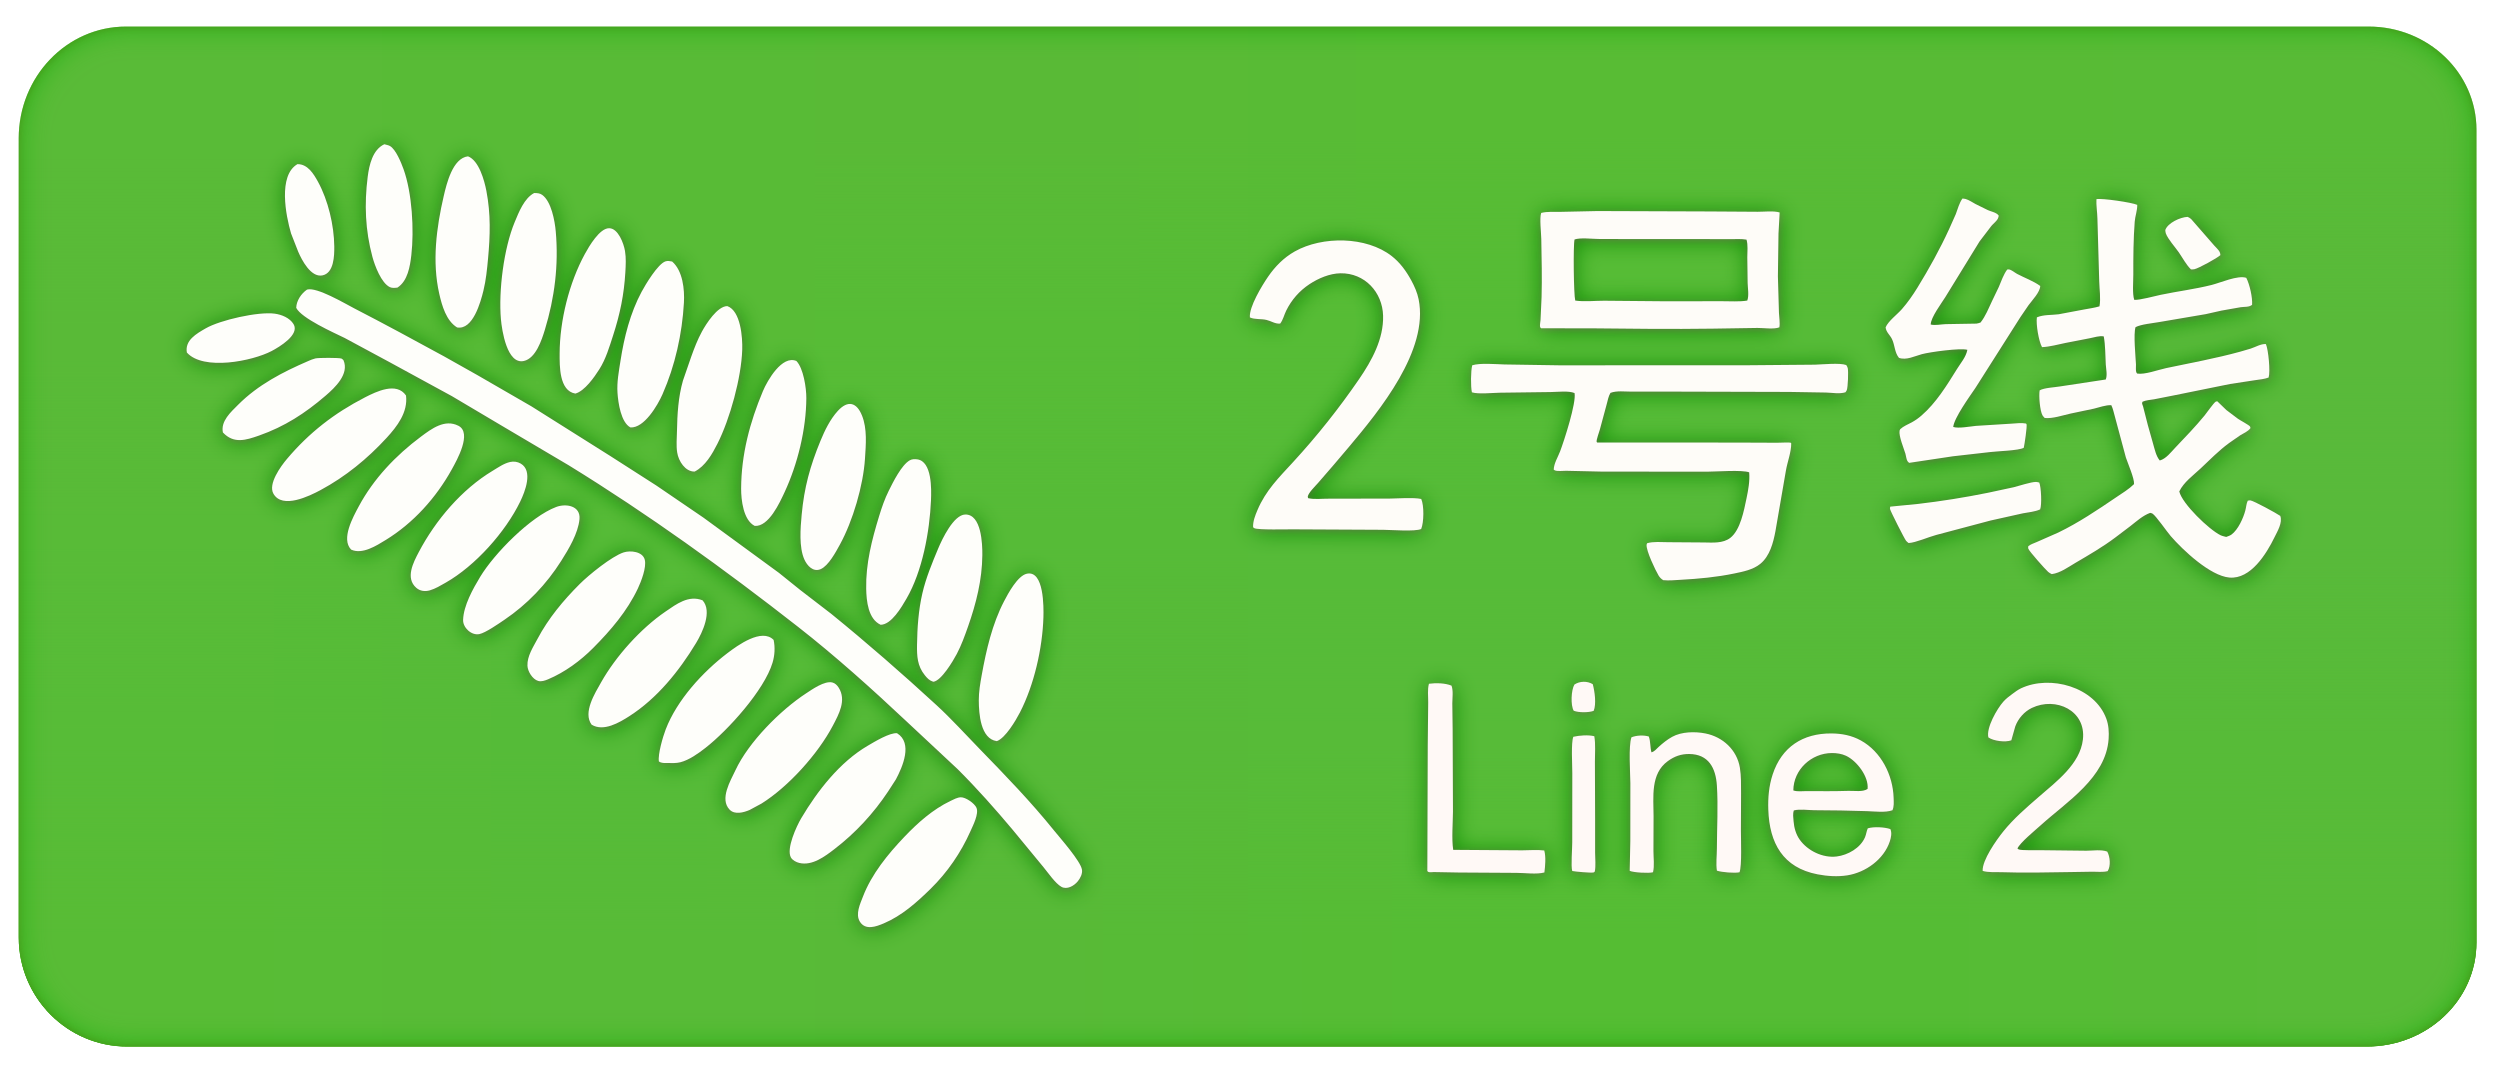
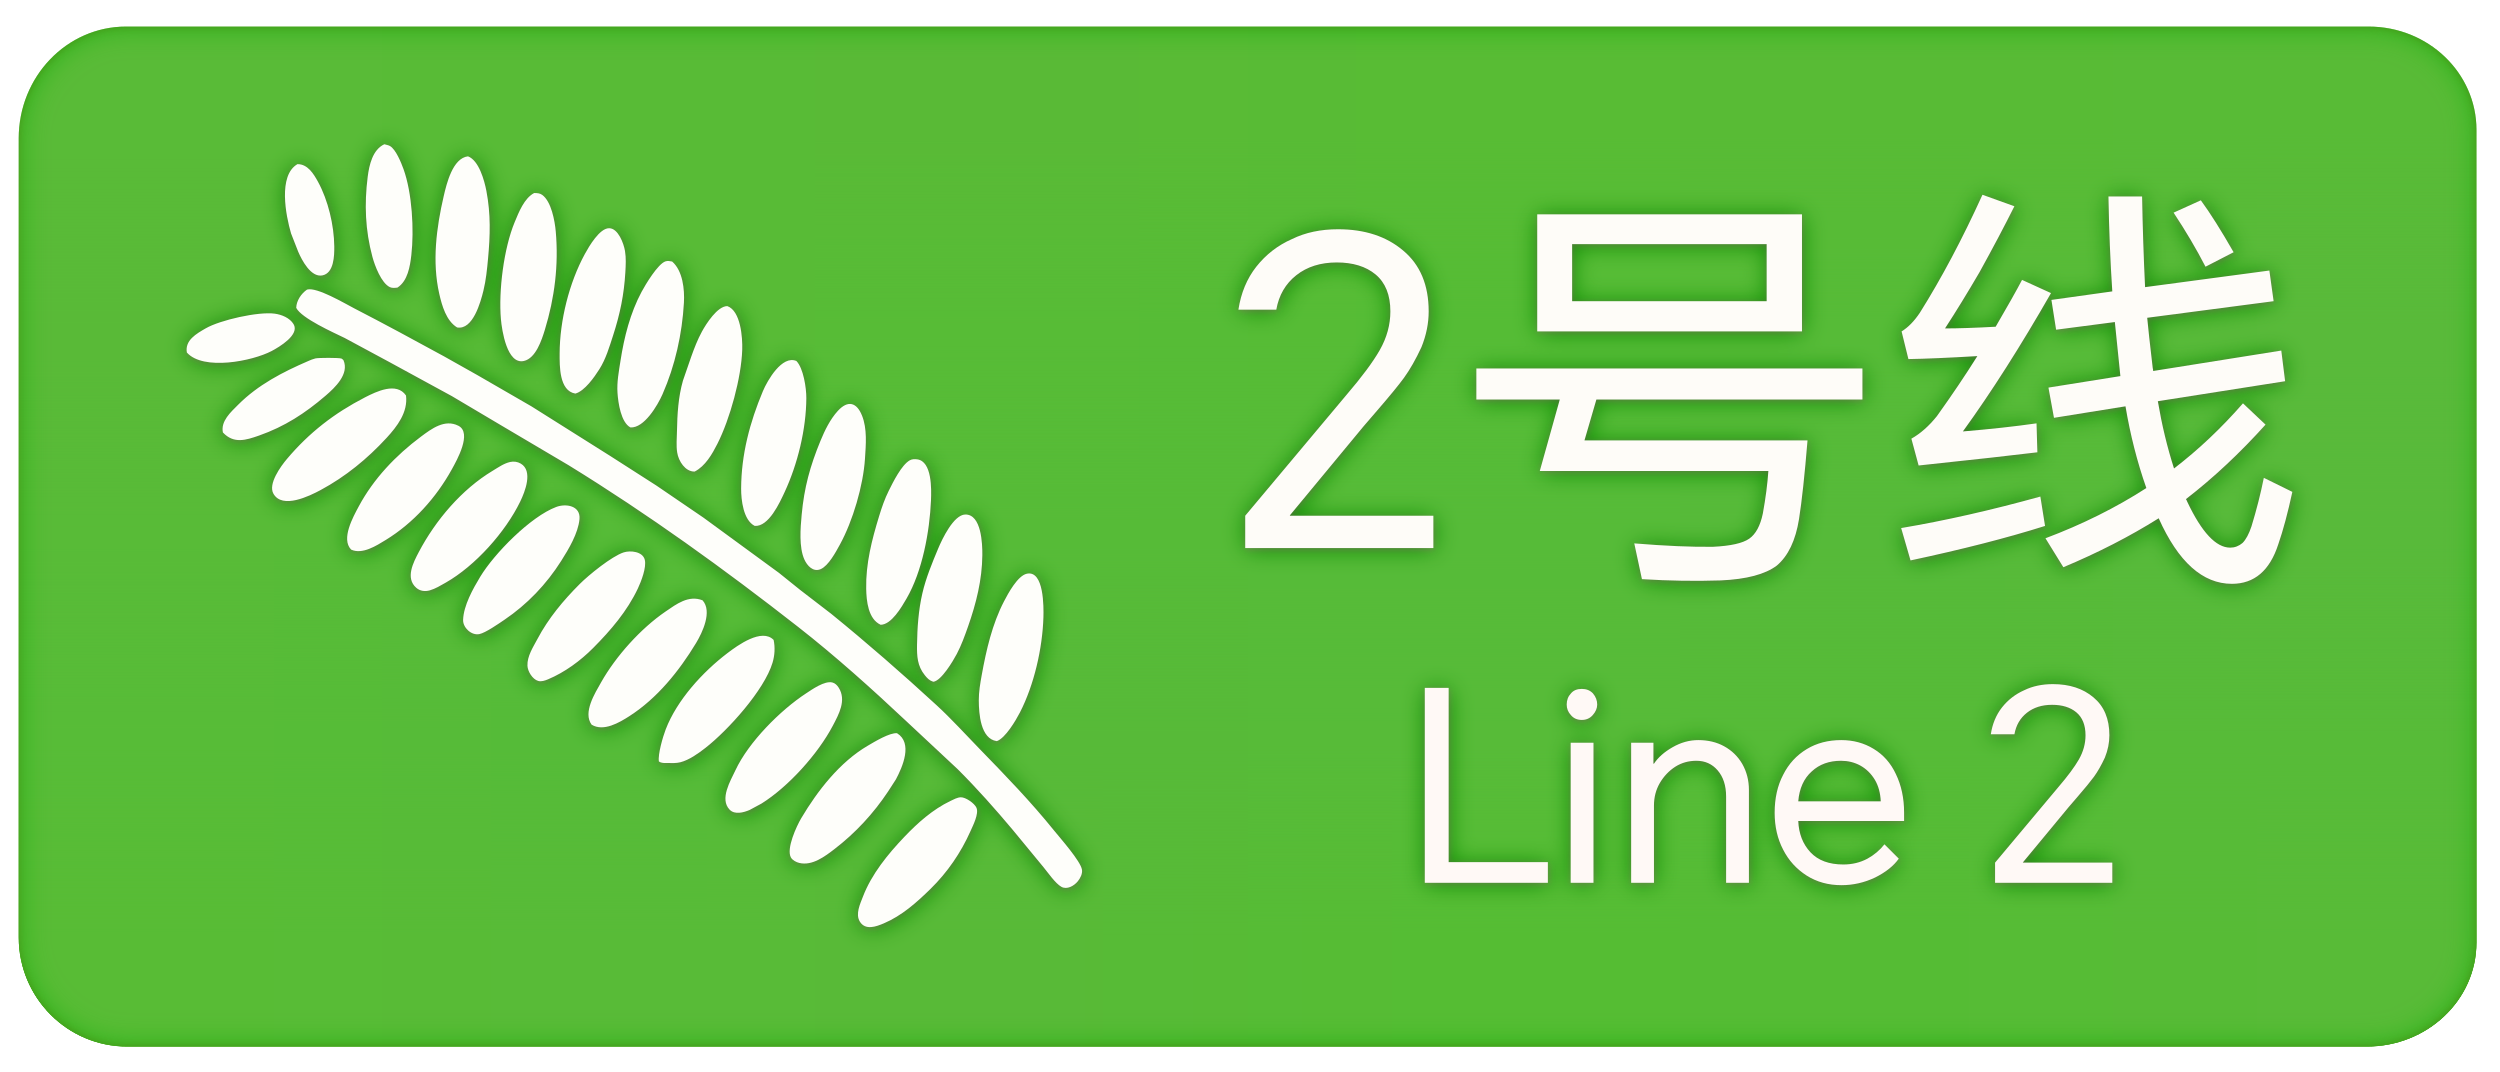
<svg xmlns="http://www.w3.org/2000/svg" xmlns:xlink="http://www.w3.org/1999/xlink" width="1876" height="804" viewBox="0 0 1876 804" role="img" aria-labelledby="line-title">
  <defs>
-     <path id="panel-shape" d="M94.565 19.943 H1777.413 A80.924 77.51 0 0 1 1858.337 97.453 V707.374 A82.217 77.967 0 0 1 1776.12 785.34 H95.371 A81.334 81.909 0 0 1 14.037 703.431 V103.885 A80.527 83.942 0 0 1 94.565 19.943 Z" />
+     <path id="panel-shape" fill="#000000" d="M94.565 19.943 H1777.413 A80.924 77.51 0 0 1 1858.337 97.453 V707.374 A82.217 77.967 0 0 1 1776.12 785.34 H95.371 A81.334 81.909 0 0 1 14.037 703.431 V103.885 A80.527 83.942 0 0 1 94.565 19.943 Z" />
    <clipPath id="panel-clip">
      <use xlink:href="#panel-shape" />
    </clipPath>
-     <path id="panel-outside" fill-rule="evenodd" d="M-55 -55 H1931 V859 H-55 Z M94.565 19.943 H1777.413 A80.924 77.51 0 0 1 1858.337 97.453 V707.374 A82.217 77.967 0 0 1 1776.12 785.34 H95.371 A81.334 81.909 0 0 1 14.037 703.431 V103.885 A80.527 83.942 0 0 1 94.565 19.943 Z" />
+     <path id="panel-outside" fill="#000000" fill-rule="evenodd" d="M-55 -55 H1931 V859 H-55 Z M94.565 19.943 H1777.413 A80.924 77.51 0 0 1 1858.337 97.453 V707.374 A82.217 77.967 0 0 1 1776.12 785.34 H95.371 A81.334 81.909 0 0 1 14.037 703.431 V103.885 A80.527 83.942 0 0 1 94.565 19.943 Z" />
    <linearGradient id="color-row-0" gradientUnits="userSpaceOnUse" x1="124.695" x2="1747.679" y1="0" y2="0">
      <stop offset="0" stop-color="#59BB37" />
      <stop offset="0.2" stop-color="#58BB36" />
      <stop offset="0.4" stop-color="#59BA36" />
      <stop offset="0.6" stop-color="#58BC34" />
      <stop offset="0.8" stop-color="#58BB35" />
      <stop offset="1" stop-color="#58BB36" />
    </linearGradient>
    <linearGradient id="color-row-1" gradientUnits="userSpaceOnUse" x1="124.695" x2="1747.679" y1="0" y2="0">
      <stop offset="0" stop-color="#59BA37" />
      <stop offset="0.2" stop-color="#58BB36" />
      <stop offset="0.4" stop-color="#57BC36" />
      <stop offset="0.6" stop-color="#55BC35" />
      <stop offset="0.8" stop-color="#56BB37" />
      <stop offset="1" stop-color="#59BA3A" />
    </linearGradient>
    <linearGradient id="mix-1" gradientUnits="userSpaceOnUse" x1="0" x2="0" y1="96.483" y2="249.562">
      <stop offset="0" stop-color="#FFFFFF" stop-opacity="0" />
      <stop offset="1" stop-color="#FFFFFF" />
    </linearGradient>
    <mask id="color-mask-1" maskUnits="userSpaceOnUse" x="0" y="0" width="1876" height="804">
      <rect width="1876" height="804" fill="url(#mix-1)" />
    </mask>
    <linearGradient id="color-row-2" gradientUnits="userSpaceOnUse" x1="124.695" x2="1747.679" y1="0" y2="0">
      <stop offset="0" stop-color="#58BB37" />
      <stop offset="0.2" stop-color="#56BB37" />
      <stop offset="0.4" stop-color="#56BB37" />
      <stop offset="0.6" stop-color="#56BB38" />
      <stop offset="0.8" stop-color="#56BA39" />
      <stop offset="1" stop-color="#58BA3A" />
    </linearGradient>
    <linearGradient id="mix-2" gradientUnits="userSpaceOnUse" x1="0" x2="0" y1="249.562" y2="402.641">
      <stop offset="0" stop-color="#FFFFFF" stop-opacity="0" />
      <stop offset="1" stop-color="#FFFFFF" />
    </linearGradient>
    <mask id="color-mask-2" maskUnits="userSpaceOnUse" x="0" y="0" width="1876" height="804">
      <rect width="1876" height="804" fill="url(#mix-2)" />
    </mask>
    <linearGradient id="color-row-3" gradientUnits="userSpaceOnUse" x1="124.695" x2="1747.679" y1="0" y2="0">
      <stop offset="0" stop-color="#57BC37" />
      <stop offset="0.2" stop-color="#55BB38" />
      <stop offset="0.4" stop-color="#57BA38" />
      <stop offset="0.6" stop-color="#57BB38" />
      <stop offset="0.8" stop-color="#56BB37" />
      <stop offset="1" stop-color="#57BB38" />
    </linearGradient>
    <linearGradient id="mix-3" gradientUnits="userSpaceOnUse" x1="0" x2="0" y1="402.641" y2="555.721">
      <stop offset="0" stop-color="#FFFFFF" stop-opacity="0" />
      <stop offset="1" stop-color="#FFFFFF" />
    </linearGradient>
    <mask id="color-mask-3" maskUnits="userSpaceOnUse" x="0" y="0" width="1876" height="804">
      <rect width="1876" height="804" fill="url(#mix-3)" />
    </mask>
    <linearGradient id="color-row-4" gradientUnits="userSpaceOnUse" x1="124.695" x2="1747.679" y1="0" y2="0">
      <stop offset="0" stop-color="#58BC35" />
      <stop offset="0.2" stop-color="#58BB37" />
      <stop offset="0.4" stop-color="#58BA37" />
      <stop offset="0.6" stop-color="#55BD33" />
      <stop offset="0.8" stop-color="#55BC34" />
      <stop offset="1" stop-color="#58BB37" />
    </linearGradient>
    <linearGradient id="mix-4" gradientUnits="userSpaceOnUse" x1="0" x2="0" y1="555.721" y2="708.8">
      <stop offset="0" stop-color="#FFFFFF" stop-opacity="0" />
      <stop offset="1" stop-color="#FFFFFF" />
    </linearGradient>
    <mask id="color-mask-4" maskUnits="userSpaceOnUse" x="0" y="0" width="1876" height="804">
      <rect width="1876" height="804" fill="url(#mix-4)" />
    </mask>
    <filter id="rim-0" filterUnits="userSpaceOnUse" x="-55" y="-55" width="1986" height="914" color-interpolation-filters="sRGB">
      <feGaussianBlur in="SourceAlpha" stdDeviation="10.5" result="blurred" />
      <feOffset in="blurred" dx="0" dy="0" result="shifted" />
      <feFlood flood-color="#0FAC05" flood-opacity="0.722" />
      <feComposite in2="shifted" operator="in" />
    </filter>
    <filter id="rim-1" filterUnits="userSpaceOnUse" x="-55" y="-55" width="1986" height="914" color-interpolation-filters="sRGB">
      <feGaussianBlur in="SourceAlpha" stdDeviation="3.35" result="blurred" />
      <feOffset in="blurred" dx="0" dy="0" result="shifted" />
      <feFlood flood-color="#694B05" flood-opacity="0.314" />
      <feComposite in2="shifted" operator="in" />
    </filter>
    <filter id="ink-shadow-0" filterUnits="userSpaceOnUse" x="-55" y="-55" width="1986" height="914" color-interpolation-filters="sRGB">
      <feGaussianBlur in="SourceAlpha" stdDeviation="8.6" result="blurred" />
      <feOffset in="blurred" dx="0.4" dy="1.1" result="shifted" />
      <feFlood flood-color="#0B8C00" flood-opacity="1" />
      <feComposite in2="shifted" operator="in" />
    </filter>
    <filter id="ink-shadow-1" filterUnits="userSpaceOnUse" x="-55" y="-55" width="1986" height="914" color-interpolation-filters="sRGB">
      <feGaussianBlur in="SourceAlpha" stdDeviation="2.3" result="blurred" />
      <feOffset in="blurred" dx="0.4" dy="1.1" result="shifted" />
      <feFlood flood-color="#F02FBE" flood-opacity="0.261" />
      <feComposite in2="shifted" operator="in" />
    </filter>
  </defs>
  <g id="color-panel" clip-path="url(#panel-clip)">
    <rect width="1876" height="804" fill="url(#color-row-0)" />
    <rect width="1876" height="804" fill="url(#color-row-1)" mask="url(#color-mask-1)" />
    <rect width="1876" height="804" fill="url(#color-row-2)" mask="url(#color-mask-2)" />
    <rect width="1876" height="804" fill="url(#color-row-3)" mask="url(#color-mask-3)" />
    <rect width="1876" height="804" fill="url(#color-row-4)" mask="url(#color-mask-4)" />
    <use xlink:href="#panel-outside" filter="url(#rim-0)" />
    <use xlink:href="#panel-outside" filter="url(#rim-1)" />
  </g>
  <g id="print-shadow" clip-path="url(#panel-clip)">
    <use xlink:href="#artwork" filter="url(#ink-shadow-0)" />
    <use xlink:href="#artwork" filter="url(#ink-shadow-1)" />
  </g>
  <g id="artwork">
    <path id="symbol" fill="#FEFEFA" fill-rule="evenodd" d="       M298.244 215.81 C296.414 216.015 294.345 216.304 292.598 215.485 C286.116 212.449 281.222 199.281 279.48 192.816 C274.088 172.815 273.316 153.177 275.92 132.679 C277.04 123.865 279.571 112.345 288.409 108.236 C289.765 108.682 291.356 108.859 292.597 109.554 C297.038 112.044 301.117 122.242 302.804 126.918 C309.241 144.75 310.832 172.568 308.666 191.415 C307.696 199.853 305.954 210.882 298.244 215.81 Z       M342.993 245.708 C334.826 240.69 331.636 229.313 329.629 220.506 C324.147 196.453 327.457 170.873 332.973 147.123 C335.132 137.824 339.687 118.628 351.183 117.316 C359.347 120.386 363.462 135.297 364.985 143.269 C368.315 160.695 367.846 176.599 366.222 194.136 C365.471 202.245 364.688 210.189 362.751 218.123 C360.64 226.762 354.857 247.836 342.993 245.708 Z       M223.209 123.169 C230.826 123.085 235.328 130.367 238.658 136.469 C246.258 150.391 250.656 169.017 250.841 184.878 C250.921 191.803 250.646 204.981 241.879 206.664 C233.284 208.313 226.483 195.231 223.724 188.776 L218.415 175.19 C214.512 161.926 208.504 131.663 223.209 123.169 Z       M393.113 270.879 C380.449 273.721 376.613 247.822 375.886 239.484 C374.038 218.26 378.039 186.345 386.229 166.659 C389.307 159.259 393.363 148.764 400.834 144.846 C403.02 144.885 405.032 144.902 406.886 146.251 C413.741 151.239 416.342 165.8 417.044 173.717 C419.269 198.798 416.207 223.444 408.854 247.484 C406.516 255.129 402.063 268.87 393.113 270.879 Z       M431.75 295.341 C419.561 293.322 419.933 274.551 419.954 265.301 C420.008 240.688 427.08 212.171 438.904 190.54 C441.964 184.942 449.913 171.242 457.071 171.251 C463.878 171.26 468.059 182.746 468.995 188.329 C469.873 193.57 469.573 199 469.265 204.275 C468.286 221.074 465.25 235.747 460.063 251.712 C457.258 260.344 454.667 269.32 449.771 277.048 C446 282.999 438.764 293.428 431.75 295.341 Z       M473.066 320.743 C465.934 316.927 463.881 302.286 463.368 294.8 C462.814 286.74 464.408 278.569 465.634 270.637 C468.363 252.991 472.95 234.834 481.442 218.995 C484.359 213.554 493.621 198.066 499.352 196.133 C501.021 195.57 502.695 195.94 504.374 196.247 C512.371 203.229 513.781 217.155 513.216 227.13 C511.892 250.491 506.602 274.405 497.138 295.865 C493.472 304.177 483.394 321.378 473.066 320.743 Z       M222.284 231.009 C222.44 225.63 226.029 220.302 230.408 217.31 C237.722 215.187 258.619 227.683 265.932 231.45 C288.599 243.129 311.043 255.321 333.426 267.532 L358.451 281.614 L398.795 304.927 L458.178 342.327 L492.558 364.364 L527.857 388.431 L584.508 429.87 L600.431 442.674 L623.706 460.579 C650.791 482.588 677.09 505.556 702.78 529.169 C714.103 539.577 724.33 550.938 735.046 561.95 C754.369 581.808 773.53 601.592 790.94 623.191 C795.649 629.033 810.887 646.149 811.913 652.619 C812.403 655.712 810.624 659.059 808.728 661.379 C806.009 664.706 800.686 667.845 796.45 665.459 C791.952 662.926 786.517 654.959 783.145 650.87 L760.098 622.89 C746.872 607.117 733.191 591.679 718.607 577.156 L680.401 541.473 C654.083 516.76 627.196 492.542 598.749 470.294 C543.511 427.091 486.44 385.879 426.688 349.11 L376.861 319.66 L339.127 297.275 L292.206 271.695 L258.643 253.611 C250.144 249.475 226.251 238.84 222.284 231.009 Z       M521.245 353.875 C514.188 353.974 509.18 346.015 508.169 339.615 C507.347 334.407 507.897 328.879 507.993 323.634 C508.226 310.906 508.96 297.925 512.488 285.629 L518.724 267.588 C521.02 261.17 523.429 254.895 526.688 248.894 C529.926 242.932 538.357 229.702 545.788 229.699 C555.859 233.296 557.262 253.361 556.974 262.367 C556.303 283.344 547.821 314.3 538.34 333.028 C534.438 340.735 529.25 349.82 521.245 353.875 Z       M140.213 264.529 C138.638 255.322 147.394 250.428 154.318 246.42 C165.12 240.166 193.885 233.667 206.193 235.375 C211.363 236.091 217.385 238.512 220.256 243.19 C225.14 251.148 209.533 260.415 203.853 263.403 C189.419 270.997 152.522 278.382 140.213 264.529 Z       M167.268 324.518 C165.502 316.068 173.161 309.267 178.649 303.765 C193.637 288.74 212.054 279.234 231.303 270.92 C233.053 270.164 234.831 269.389 236.693 268.953 C238.967 268.419 254.453 268.338 256.307 269.09 C256.896 269.329 257.278 269.92 257.748 270.321 C262.253 280.67 251.333 290.898 244.308 296.936 C228.919 310.162 213.554 320.121 194.317 326.863 C184.385 330.344 175.403 333.183 167.268 324.518 Z       M566.357 394.639 C557.776 390.361 556.102 375.035 556.145 366.54 C556.273 341.042 562.658 316.875 572.474 293.541 C575.916 285.358 586.856 266.347 597.615 270.884 C602.914 276.352 605.11 291.218 605.073 298.7 C604.957 321.989 598.595 348.16 588.79 369.243 C585.034 377.319 576.884 395.336 566.357 394.639 Z       M205.181 370.473 C201.014 363.143 210.688 349.892 215.309 344.418 C232.021 324.62 250.917 310.002 273.917 298.171 C282.387 293.813 297.584 286.423 304.669 296.787 C306.204 309.372 298.048 319.952 289.988 328.705 C275.701 344.22 259.308 357.666 240.648 367.696 C232.261 372.205 211.883 382.26 205.181 370.473 Z       M601.577 386.244 C603.458 365.843 607.91 349.705 615.671 330.829 C618.877 323.033 622.959 314.601 628.722 308.318 C636.245 300.117 642.829 301.878 646.837 311.805 C650.838 321.718 649.757 333.619 649.088 344.088 C647.798 364.285 639.977 390.966 630.218 408.72 C627.212 414.188 621.743 424.531 615.811 427.091 C610.178 429.521 605.657 424.459 603.59 419.823 C599.448 410.539 600.658 396.208 601.577 386.244 Z       M263.488 412.421 C255.741 404.452 264.956 387.946 269.203 380.01 C280.31 359.255 297.056 341.698 315.817 327.712 C323.834 321.735 333.732 314.253 343.998 319.504 C354.434 324.843 342.834 345.35 339.017 352.245 C327.247 373.502 310.254 392.443 289.449 405.195 C282.468 409.475 271.857 416.31 263.488 412.421 Z       M660.836 468.833 C651.422 464.493 650.165 450.877 649.989 441.789 C649.624 422.958 654.232 405.134 659.692 387.277 C661.697 380.717 663.869 374.397 666.932 368.242 C670.08 361.918 676.482 348.876 682.736 345.397 C684.438 344.45 686.393 344.436 688.293 344.692 C699.403 346.193 698.977 367.006 698.618 375.36 C697.604 398.965 692.171 428.616 680.251 449.185 C676.539 455.592 668.947 468.727 660.836 468.833 Z       M369.741 353.242 C373.846 350.781 378.04 347.749 382.787 346.679 C385.534 346.06 388.335 346.464 390.768 347.881 C400.143 353.342 393.989 368.915 390.368 376.383 C379.281 399.248 356.617 424.624 334.493 437.197 C330.721 439.341 326.702 441.813 322.497 443.008 C318.908 444.028 315.206 443.578 312.363 441.084 C304.057 433.794 310.085 422.205 314.255 414.284 C326.81 390.436 346.444 367.208 369.741 353.242 Z       M360.345 432.838 C370.937 415.316 398.111 387.681 417.357 380.434 C424.808 377.628 435.773 379.52 434.841 389.584 C433.859 400.183 426.702 412.096 421.11 420.923 C410.001 438.454 395.705 453.449 378.508 465.086 C374.245 467.97 364.456 474.821 359.74 475.818 C353.789 477.076 347.31 470.986 347.51 465.143 C347.876 454.392 354.891 441.86 360.345 432.838 Z       M700.348 511.597 C697.441 510.686 695.869 509.024 693.971 506.667 C688.362 499.697 688.013 492.459 688.133 483.846 C688.313 470.986 689.248 457.674 692.172 445.129 C694.864 433.574 699.481 422.428 704.053 411.518 C706.998 404.487 715.633 386.258 724.32 386.092 C736.456 385.86 737.231 408.107 737.148 416.568 C736.967 435.13 732.544 452.716 726.418 470.131 C723.952 477.14 721.44 484.151 717.963 490.737 C715.166 496.037 706.316 510.942 700.348 511.597 Z       M435.021 438.24 C441.832 431.43 459.076 417.42 467.976 414.526 C473.017 412.887 482.286 413.808 483.838 420.03 C485.265 425.756 481.134 436.337 478.682 441.541 C470.645 458.594 458.313 472.95 445.147 486.206 C435.638 495.781 423.766 504.534 411.257 509.753 C409.035 510.68 406.265 511.682 403.836 510.97 C399.559 509.717 395.958 503.765 395.794 499.561 C395.513 492.368 400.082 485.581 403.305 479.478 C411.46 464.036 422.725 450.533 435.021 438.24 Z       M748.018 556.151 C735.73 554.457 734.541 535.419 734.487 525.657 C734.451 519.237 735.536 512.915 736.678 506.624 C740.111 487.712 744.507 468.389 753.432 451.206 C756.476 445.346 763.638 431.967 770.579 430.506 C783.49 427.789 783.202 455.77 782.978 463.193 C782.275 486.415 776 514.004 765.342 534.65 C762.23 540.679 754.437 553.885 748.018 556.151 Z       M443.961 543.805 C437.231 534.769 446.461 520.183 451.094 511.977 C462.146 492.4 480.735 471.709 499.312 458.975 C507.632 453.272 516.691 446.377 527.179 450.467 C534.66 458.746 527.105 474.634 522.305 482.569 C509.609 503.556 493.143 524.008 472.3 537.384 C464.702 542.259 452.9 549.239 443.961 543.805 Z       M494.436 571.396 C493.542 566.089 497.501 552.637 499.554 547.306 C508.049 525.244 527.314 504.222 545.916 490.074 C553.483 484.318 571.67 471.049 580.536 480.221 C581.691 485.847 581.386 491.685 579.73 497.233 C573.575 517.847 546.246 548.059 529.34 561.235 C524.007 565.391 517.272 570.242 510.635 571.976 C507.565 572.777 504.243 572.61 501.101 572.575 C498.571 572.546 496.526 572.812 494.436 571.396 Z       M551.903 577.939 C561.761 556.871 585.502 533.002 604.862 520.321 C609.568 517.238 618.684 510.764 624.519 512.114 C626.642 512.605 628.217 514.241 629.338 516.004 C635.355 525.466 629.454 536.003 624.89 544.672 C613.81 565.72 591.639 590.353 571.445 602.987 L562.474 607.817 C557.956 609.722 551.364 611.553 547.506 607.557 C539.806 599.583 548.202 585.847 551.903 577.939 Z       M599.769 647.545 C597.517 647.002 594.693 645.562 593.509 643.456 C589.847 636.942 597.753 619.885 601.249 613.991 C613.483 593.363 630.208 571.824 651.194 559.572 C656.191 556.655 667.67 549.636 673.152 550.219 C685.105 557.65 677.325 575.357 672.295 584.837 L666.414 593.939 C655.393 610.509 641.966 625.014 626.171 637.156 C618.948 642.708 609.479 649.885 599.769 647.545 Z       M678.639 627.971 C688.701 617.412 699.893 607.45 713.161 601.058 C715.468 599.947 718.331 598.379 720.925 598.284 C724.573 598.151 731.219 602.766 732.716 606.106 C734.723 610.584 730.106 619.509 728.25 623.689 C721.098 639.796 710.9 654.65 698.296 666.992 C687.842 677.228 676.717 687.182 663.123 692.925 C657.409 695.339 649.513 698.267 645.315 691.712 C641.679 686.036 645.479 678.225 647.58 672.754 C654.061 655.882 666.283 640.937 678.639 627.971 Z     " />
-     <path id="chinese-outlines" fill="#FEFCF8" fill-rule="evenodd" d="       M1432.624 347.325 C1432.16 346.842 1431.681 346.611 1431.326 345.973 C1430.478 344.45 1430.335 342.141 1429.826 340.451 C1428.573 336.289 1424.766 327.327 1425.44 323.215 C1425.564 322.46 1425.746 322.763 1425.947 322.042 C1428.406 319.755 1431.635 318.544 1434.625 316.911 C1437.218 315.495 1439.699 313.719 1441.93 311.784 C1452.886 302.283 1460.931 289.147 1468.509 276.936 C1471.372 272.323 1475.282 267.93 1476.313 262.504 C1470.96 261.008 1448.381 264.12 1442.239 265.749 C1436.81 267.188 1430.535 270.535 1424.98 268.528 C1421.651 264.504 1421.971 259.042 1419.727 254.418 C1418.194 251.259 1415.324 249.247 1414.961 245.649 C1416.921 240.943 1423.641 236.004 1427.188 231.96 C1431.459 227.092 1435.391 221.468 1438.784 215.947 C1447.546 201.691 1455.752 186.924 1462.714 171.701 L1467.637 160.654 C1469.103 156.643 1470.17 152.547 1472.592 148.987 C1473.405 149.081 1474.243 149.09 1475.051 149.335 C1477.626 150.116 1480.07 151.843 1482.426 153.107 L1491.571 157.613 C1493.774 158.654 1496.666 159.122 1498.641 160.549 C1499.285 161.014 1499.4 161.388 1499.858 161.894 C1499.636 162.716 1499.507 163.569 1499.071 164.314 C1497.961 166.208 1495.774 167.813 1494.355 169.507 L1485.464 181.164 L1459.74 222.99 C1456.635 227.969 1448.919 238.107 1448.791 243.519 C1452.292 244.365 1456.391 243.345 1460.113 243.233 L1483.139 242.837 C1484.232 242.71 1485.176 242.35 1486.198 242.009 C1489.973 237.287 1492.32 231.19 1494.907 225.747 L1499.875 215.393 C1501.639 211.215 1503.514 205.802 1506.213 202.267 C1506.629 202.293 1507.048 202.096 1507.458 202.166 C1509.6 202.534 1511.728 204.526 1513.613 205.527 C1519.395 208.595 1525.733 210.783 1530.997 214.596 C1530.878 219.187 1525.007 225.23 1522.222 229.009 L1516.112 237.957 L1482.256 291.26 C1477.961 297.596 1466.395 313.551 1465.692 320.383 C1469.601 321.674 1478.201 320.032 1482.71 319.579 L1509.526 317.902 C1513.106 317.699 1516.827 317.15 1520.304 317.813 L1520.711 318.298 C1521.276 319.71 1519.168 333.882 1518.626 336.021 C1514.795 338.159 1498.967 338.518 1493.441 339.222 L1465.483 342.396 L1432.624 347.325 Z       M1613.479 384.855 C1607.902 386.886 1603.34 391.124 1598.699 394.728 L1587.508 403.204 C1577.961 410.416 1567.662 416.342 1557.366 422.387 C1551.873 425.612 1546.053 429.962 1539.647 430.815 C1538.645 430.317 1537.806 429.907 1536.949 429.16 C1534.843 427.327 1522.727 413.711 1522.051 411.746 C1521.795 411.001 1522.034 410.595 1522.023 409.869 C1523.861 408.408 1525.99 407.763 1528.202 406.814 L1544.515 399.632 C1559.91 392.172 1573.947 382.686 1588.064 373.11 C1592.581 370.047 1597.49 367.117 1601.381 363.287 C1601.716 359.064 1596.827 348.01 1595.261 343.322 L1586.98 312.478 C1586.141 309.624 1585.619 306.627 1584.302 304.032 C1580.178 303.879 1575.381 305.644 1571.28 306.655 L1553.783 310.339 C1547.953 311.613 1540.235 314.308 1534.36 313.651 C1533.801 313.031 1533.131 312.458 1532.711 311.716 C1530.703 308.174 1529.835 296.793 1530.565 292.931 C1533.813 290.993 1541.929 290.659 1546.082 289.944 L1580.155 284.776 C1581.48 281.376 1580.39 277.126 1580.178 273.459 C1579.777 266.502 1579.927 259.281 1578.661 252.434 C1575.348 251.803 1571.516 253.175 1568.095 253.823 L1549.913 257.352 C1544.059 258.539 1538.316 260.2 1532.34 260.499 C1529.791 255.904 1527.751 243.353 1528.474 238.151 C1533.417 236.009 1539.47 236.52 1544.808 235.83 L1563.644 232.284 C1567.572 231.544 1571.721 230.995 1575.454 229.882 C1576.524 223.843 1575.384 216.956 1575.244 210.772 L1573.905 164.07 C1573.826 159.53 1572.875 153.603 1573.169 149.456 C1577.29 148.592 1599.874 151.912 1603.787 153.733 C1603.888 157.935 1602.208 162.085 1601.888 166.32 C1600.892 179.499 1600.797 192.77 1600.841 205.981 C1600.858 211.191 1600 220.428 1601.545 225.024 C1605.761 225.272 1616.633 222.222 1621.474 221.212 C1634.181 218.564 1647.106 216.98 1659.705 213.803 C1666.508 212.088 1679.163 206.378 1685.597 208.473 C1688.151 213.408 1690.386 223.284 1689.963 228.76 C1687.595 230.597 1684.488 230.116 1681.482 230.519 L1667.005 233.076 L1655.161 235.735 L1620.502 241.632 C1615.497 242.565 1606.697 243.285 1602.501 245.497 C1600.836 250.819 1602.523 267.104 1602.838 273.508 C1602.923 275.238 1602.544 277.617 1603.03 279.262 C1603.147 279.66 1603.535 279.933 1603.694 280.316 C1609.426 281.302 1619.443 277.506 1625.457 276.235 C1644.011 272.314 1662.613 268.958 1680.927 263.93 L1688.882 261.606 C1692.63 260.402 1696.398 258.006 1700.332 258.16 C1702.177 262.487 1703.781 278.738 1702.366 283.29 C1699.218 284.476 1695.843 284.76 1692.44 285.258 L1673.475 288.144 L1630.888 296.774 L1616.459 299.617 C1613.457 300.124 1610.581 300.225 1607.771 301.428 C1607.533 303.755 1607.324 300.158 1607.43 302.611 C1607.462 303.37 1607.985 304.28 1608.17 305.039 C1610.442 314.374 1612.876 323.52 1615.611 332.741 C1616.89 337.056 1617.826 342.168 1620.692 345.554 C1625.415 344.249 1628.989 339.431 1632.309 335.942 C1639.787 328.081 1647.353 320.248 1654.252 311.868 C1655.797 309.991 1661.157 302.303 1662.635 301.448 C1664.097 300.603 1662.336 301.771 1663.856 301.127 L1670.683 307.711 L1679.333 314.233 C1680.965 315.389 1687.718 318.974 1688.42 320.067 C1688.639 320.408 1688.599 320.865 1688.777 321.229 C1686.818 323.88 1683.799 324.933 1681.047 326.657 L1672.66 332.493 C1664.927 338.143 1658.201 345.086 1651.247 351.615 C1645.669 356.851 1638.707 361.779 1635.329 368.772 C1637.37 377.889 1657.71 397.513 1666.333 401.653 C1667.651 402.285 1669.169 402.529 1670.556 402.914 C1671.908 402.39 1673.387 401.965 1674.58 401.086 C1679.443 397.502 1683.385 388.785 1684.89 383.081 C1685.548 380.586 1685.64 377.998 1686.709 375.739 C1687.411 375.637 1687.819 375.394 1688.571 375.469 C1691.072 375.718 1708.456 385.236 1711.105 387.122 C1713.001 392.165 1708.953 398.728 1706.733 403.272 C1700.761 415.498 1688.961 434.81 1672.928 433.394 C1658.528 432.123 1638.091 412.866 1628.902 402.265 C1626.056 398.982 1617.864 387.101 1615.267 385.431 C1614.616 385.012 1614.161 385.075 1613.479 384.855 Z       M1156.37 246.345 C1155.705 244.625 1156.148 247.161 1155.695 245.29 C1155.356 243.888 1155.951 241.654 1156.016 240.187 L1156.796 222.924 C1157.212 208.413 1156.833 193.917 1156.584 179.409 C1156.502 174.629 1155.147 163.571 1156.512 159.785 C1161.129 158.592 1166.365 159.088 1171.141 158.977 L1198.652 158.372 L1282.482 158.671 L1318.965 158.916 C1323.897 158.93 1330.923 158.06 1335.448 159.436 L1334.582 175.326 L1334.138 207.319 L1334.928 234.824 C1335.065 238.334 1335.82 242.218 1335.234 245.625 C1331.184 247.251 1323.484 246.065 1318.816 246.088 L1284.91 246.62 C1254.616 247.048 1224.323 246.724 1194.031 246.369 L1156.37 246.345 Z       M1644.126 202.182 C1640.461 198.639 1637.871 193.539 1634.932 189.306 C1632.199 185.371 1626.779 179.419 1625.226 175.111 C1624.914 174.248 1624.938 173.483 1624.838 172.611 C1626.693 167.238 1636.153 162.952 1641.601 162.741 C1642.633 163.251 1643.388 163.573 1644.258 164.407 L1661.477 184.15 C1662.744 185.662 1664.708 187.267 1665.603 189.022 C1666.058 189.915 1666.046 190.508 1666.189 191.426 C1663.679 193.747 1650.023 201.266 1646.647 202.022 C1645.773 202.217 1644.977 202.156 1644.126 202.182 Z       M1311.162 225.536 C1312.564 221.643 1311.526 216.476 1311.43 212.283 L1311.168 193.087 C1311.184 188.789 1311.791 183.84 1310.586 179.824 C1306.663 179.15 1302.495 179.457 1298.489 179.47 L1282.494 179.418 L1222.342 179.399 L1199.307 179.318 C1194.352 179.26 1185.952 178.198 1181.544 179.7 C1180.458 183.98 1180.886 221.11 1182.06 225.536 C1188.488 226.547 1196.976 225.665 1203.707 225.672 L1249.138 226.079 L1292.013 226.029 C1298.259 225.968 1305.033 226.581 1311.162 225.536 Z       M940.319 395.639 C940.141 391.21 941.872 386.846 943.577 382.808 C949.822 368.014 959.694 358.334 970.343 346.742 C988.347 327.144 1004.85 306.39 1019.892 284.445 C1029.422 270.541 1038.335 254.317 1037.873 236.919 C1037.402 219.197 1024.028 204.771 1005.864 205.073 C997.792 205.208 989.29 208.845 982.643 213.234 C975.104 218.212 969.182 224.979 965.176 233.08 C963.604 236.26 962.805 240.088 960.637 242.832 C956.803 243.125 953.996 240.931 950.354 240.066 C946.288 239.1 941.566 239.887 937.928 238.202 C937.15 230.42 946.991 214.318 951.483 207.754 C956.825 199.947 963.315 193.347 971.622 188.665 C992.265 177.031 1025.355 177.295 1044.353 192.158 C1050.625 197.065 1055.251 203.469 1059.012 210.391 C1061.43 214.843 1063.531 219.578 1064.537 224.574 C1072.258 262.899 1035.35 307.927 1012.231 335.382 C1004.55 344.504 996.845 353.553 988.978 362.506 C987.062 364.687 981.722 369.882 981.344 372.656 C981.291 373.052 981.602 373.429 981.597 373.829 C986.346 374.907 991.92 374.166 996.857 374.22 L1042.92 374.132 C1049.575 374.079 1060.38 373.143 1066.493 374.428 C1068.704 379.422 1068.535 391.931 1066.449 396.951 C1062.073 399.051 1043.856 397.607 1037.885 397.558 L970.708 397.215 C965.944 397.2 944.311 397.728 941.316 396.394 C940.935 396.224 940.681 395.845 940.319 395.639 Z       M1248.088 435.354 C1246.577 434.413 1245.498 433.383 1244.567 431.819 C1242.077 427.633 1235.283 413.373 1235.594 408.824 C1235.622 408.408 1235.916 408.048 1235.982 407.637 C1240.726 406.234 1246.711 406.837 1251.784 406.87 L1278.668 407.063 C1285.167 407.153 1292.892 407.864 1298.403 403.626 C1305.995 397.787 1308.709 382.877 1310.561 374.055 C1311.895 367.703 1313.16 360.924 1312.584 354.435 C1307.331 352.443 1287.721 353.936 1280.81 353.961 L1201.445 353.874 L1175.214 353.281 C1172.763 353.223 1169.225 353.81 1166.903 353.036 C1166.523 352.909 1166.268 352.534 1165.9 352.378 C1166.16 347.478 1168.996 343.172 1170.717 338.65 C1173.758 330.658 1182.986 302.164 1181.541 294.941 C1176.915 293.067 1169.009 294.132 1163.839 294.189 L1125.46 294.686 C1119.91 294.786 1109.336 295.928 1104.51 294.403 C1103.56 289.964 1103.64 278.476 1104.753 274.117 C1110.747 272.237 1122.319 273.306 1128.937 273.489 L1169.896 274.13 L1310.71 274.092 L1361.909 273.652 C1367.519 273.486 1380.784 272.13 1385.437 273.937 C1385.863 274.698 1386.315 275.263 1386.534 276.178 C1387.134 278.701 1386.704 290.374 1385.833 292.767 C1385.592 293.427 1385.166 293.805 1384.804 294.369 C1380.488 295.772 1374.828 294.684 1370.23 294.561 L1342.728 294.1 L1248.646 293.846 L1224.324 293.872 C1219.318 293.899 1213.155 293.009 1208.494 294.823 C1206.952 297.383 1206.478 300.341 1205.69 303.23 L1200.524 322.352 C1200.09 324.002 1197.74 330.309 1198.125 331.601 L1198.508 332.064 L1302.78 332.109 L1333.504 332.234 C1334.886 332.248 1343.136 331.874 1343.724 332.196 L1344.138 332.673 C1344.13 339.572 1341.257 346.485 1340.118 353.307 L1332.278 398.669 C1330.664 407.26 1328.06 417.282 1320.96 423.089 C1315.519 427.538 1308.095 428.946 1301.404 430.342 C1288.249 433.084 1274.859 434.321 1261.444 435.061 C1257.001 435.306 1252.511 435.802 1248.088 435.354 Z       M1432.223 407.494 C1431.553 406.939 1430.891 406.507 1430.325 405.813 C1429.069 404.271 1418.657 383.707 1418.287 381.987 C1418.104 381.137 1418.383 380.924 1418.449 380.186 L1439.389 378.132 C1456.866 376.1 1474.485 373.276 1491.726 369.783 L1511.073 365.621 C1515.219 364.585 1523.959 361.656 1527.811 361.641 C1528.695 361.638 1529.473 361.952 1530.27 362.114 C1531.7 365.59 1532.3 378.782 1530.92 382.241 C1526.903 384.085 1522.296 384.357 1517.942 385.204 L1493.646 390.618 L1452.955 401.423 C1447.068 402.98 1437.707 407.177 1432.223 407.494 Z     " />
-     <path id="english-outlines" fill="#FFF9F6" fill-rule="evenodd" d="       M1180.935 533.342 C1178.482 529.37 1178.979 517.711 1181.452 513.678 C1185.459 511.04 1191.099 510.904 1195.204 513.409 C1196.656 518.669 1198.012 528.399 1195.89 533.42 C1192.131 534.8 1184.629 534.826 1180.935 533.342 Z       M1487.787 653.533 C1487.366 645.464 1498.058 630.423 1503.138 624.08 C1510.99 614.275 1520.561 606.093 1530.02 597.863 C1543.021 586.551 1560.887 573.359 1563.011 554.935 C1565.523 533.148 1542.7 522.621 1524.708 531.223 C1518.994 533.954 1514.419 539.217 1512.243 545.138 L1509.301 555.528 C1504.857 557.193 1495.974 556.083 1492.081 553.363 C1490.298 546.238 1498.554 531.836 1503.355 526.469 C1505.358 524.23 1507.728 522.444 1510.14 520.681 C1512.197 519.178 1514.233 517.603 1516.554 516.512 C1538.451 506.215 1571.856 515.397 1580.599 539.382 C1582.356 544.205 1582.653 549.424 1582.307 554.504 C1580.328 583.535 1550.93 601.569 1531.327 619.301 C1527.189 623.045 1515.8 632.342 1513.893 636.709 C1514.257 636.885 1514.489 637.289 1514.869 637.429 C1517.134 638.265 1527.18 637.903 1530.218 637.969 L1565.415 638.381 C1570.428 638.395 1576.558 637.313 1581.274 639.027 C1583.403 642.837 1584.038 649.94 1581.585 653.698 C1577.972 654.631 1573.92 654.096 1570.172 654.127 L1553.544 654.402 C1536.24 654.658 1519.023 655.1 1501.716 654.486 C1497.148 654.324 1492.124 654.816 1487.787 653.533 Z       M1071.069 653.711 L1071.377 559.676 L1071.718 527.045 C1071.775 522.495 1071.058 517.437 1072.284 513.088 C1077.546 512.411 1084.257 512.495 1089.224 514.507 C1090.65 518.493 1089.833 523.557 1089.811 527.804 L1090.059 546.997 L1090.301 609.048 C1090.239 617.654 1089.202 629.604 1090.493 637.731 L1142.284 638.087 C1147.717 638.072 1153.54 637.523 1158.816 638.198 C1160.137 643.094 1159.544 649.647 1158.914 654.698 C1152.908 656.29 1144.412 655.008 1137.979 655.001 L1094.471 654.732 L1075.933 654.39 C1074.803 654.376 1073.175 654.709 1072.102 654.39 C1069.698 653.673 1073.298 654.681 1071.069 653.711 Z       M1288.358 653.358 C1287.562 648.046 1288.332 642.206 1288.348 636.792 C1288.394 621.061 1289.359 605.179 1288.354 589.47 C1287.517 576.386 1282.164 565.871 1267.468 565.799 C1261.363 565.769 1256.422 567.577 1251.511 571.147 C1238.382 580.693 1240.814 598.048 1240.833 612.43 L1240.744 638.652 C1240.746 643.776 1241.604 649.597 1240.418 654.535 C1237.297 655.438 1225.844 654.772 1222.928 653.494 L1223.392 631.17 L1223.427 587.675 C1223.348 579.629 1221.921 559.922 1224.239 553.281 C1228.008 551.751 1233.407 551.504 1237.271 552.684 C1238.671 556.584 1238.156 560.667 1239.264 564.555 C1241.68 563.828 1242.74 562.226 1244.631 560.503 C1247.694 557.712 1251.169 554.918 1254.811 552.907 C1261.894 548.996 1272.014 548.835 1279.796 550.391 C1292.895 553.01 1303.416 562.766 1305.61 576.117 C1306.638 582.367 1306.447 588.946 1306.494 595.262 L1306.375 623.403 C1306.357 629.919 1307.223 649.62 1305.326 654.565 C1301.462 655.35 1292.074 654.554 1288.358 653.358 Z       M1420.093 608.006 C1414.86 609.917 1406.696 608.887 1401.046 608.685 C1387.811 608.21 1374.61 608.04 1361.367 607.978 C1356.539 607.955 1350.709 606.935 1346.101 608.145 C1345.21 610.743 1345.669 613.483 1345.897 616.282 C1346.29 621.12 1347.618 625.994 1350.465 630.026 C1356.426 638.467 1367.9 643.992 1378.252 642.709 C1386.614 641.673 1396.087 636.351 1399.521 628.231 C1400.432 626.075 1400.611 623.726 1401.576 621.588 C1406.02 620.219 1414.134 620.611 1418.556 622.162 C1419.77 625.055 1419.095 628.382 1418.102 631.402 C1413.672 644.871 1399.941 654.712 1386.211 656.857 C1378.859 658.006 1371.194 657.501 1363.928 656.105 C1337.904 651.107 1327.81 632.702 1326.934 607.652 C1326.617 598.613 1327.374 589.792 1330.203 581.155 C1336.964 560.514 1352.861 550.241 1374.284 550.374 C1382.099 550.422 1389.513 551.86 1396.396 555.657 C1411.662 564.079 1420.423 581.61 1420.968 598.621 C1421.069 601.761 1421.382 605.175 1420.093 608.006 Z       M1179.8 653.599 C1178.74 649.977 1179.829 636.894 1179.811 632.01 L1179.858 580.176 C1179.874 574.304 1178.834 557.239 1180.627 552.884 C1185.332 551.816 1191.773 551.334 1196.366 552.463 C1197.431 558.615 1196.782 565.319 1196.823 571.59 L1196.969 614.467 L1196.976 640.066 C1196.992 644.652 1197.59 649.605 1196.725 654.094 C1194.48 654.865 1198.064 654.239 1195.647 654.717 C1193.717 655.099 1181.967 654.087 1179.8 653.599 Z       M1401.439 592.015 C1402.433 582.783 1393.33 570.864 1385.199 567.111 C1381.957 565.615 1378.167 565.056 1374.614 565.079 C1359.259 565.176 1345.82 577.522 1345.71 593.136 C1348.774 594.22 1352.397 593.621 1355.748 593.644 C1366.225 593.715 1376.632 593.793 1387.104 593.471 C1391.432 593.337 1397.842 594.461 1401.439 592.015 Z     " />
+     <path id="chinese-outlines" fill="#FEFCF8" fill-rule="evenodd" d="M934.413 386.996 1010.434 296.281Q1027.682 276.158 1035.349 262.743Q1043.334 248.688 1043.334 233.676Q1043.334 215.15 1032.154 205.887Q1021.294 196.943 1003.087 196.943Q984.881 196.943 972.743 206.525Q960.605 216.108 957.73 232.398H929.302Q932.177 213.553 942.718 200.137Q953.578 186.402 969.549 179.375Q984.561 172.028 1004.046 172.028Q1034.071 172.028 1052.916 187.999Q1072.081 203.97 1072.081 233.676Q1072.081 247.091 1066.651 260.507Q1060.263 274.242 1053.555 283.505Q1047.486 291.81 1033.113 308.419L1023.211 319.918L967.952 386.676V386.996H1075.595V411.271H934.413ZM1197.932 299.795 1188.988 330.459H1356.362Q1353.168 369.428 1349.974 389.551Q1346.141 413.507 1333.364 424.368Q1320.268 434.269 1291.201 435.547Q1262.773 436.505 1232.109 434.589L1226.36 407.758Q1261.495 410.633 1285.452 410.313Q1305.256 409.355 1312.602 404.244Q1319.949 399.134 1322.823 385.399Q1326.018 367.831 1326.976 353.457H1155.449L1170.462 299.795H1107.856V276.478H1397.567V299.795ZM1352.21 248.688H1153.533V160.849H1352.21ZM1325.698 226.01V183.208H1179.725V226.01ZM1426.634 396.259Q1475.824 387.954 1531.083 372.622L1534.597 394.662Q1492.114 408.077 1433.661 420.534ZM1631.061 159.571 1651.503 150.308Q1662.044 164.682 1676.098 189.277L1655.017 200.137Q1644.795 180.333 1631.061 159.571ZM1640.324 374.538Q1640.963 375.497 1641.282 376.455Q1657.572 410.952 1673.543 410.952Q1678.654 410.952 1682.806 407.438Q1686.639 403.605 1689.514 394.981Q1695.263 376.136 1698.777 358.568L1720.178 369.108Q1715.067 392.745 1709.637 408.397Q1700.055 438.102 1674.821 438.102Q1641.921 438.102 1619.881 388.912Q1587.301 409.355 1548.332 425.645L1534.916 403.925Q1576.44 388.273 1610.618 366.234Q1600.397 337.167 1594.966 304.906L1541.304 313.53L1537.152 290.851L1591.133 282.227Q1587.62 248.049 1586.981 241.661L1542.902 247.411L1539.388 225.052L1585.065 218.663Q1582.829 185.124 1582.19 147.433H1607.424Q1608.063 182.25 1609.66 215.469L1702.929 203.012L1706.123 226.01L1611.257 238.467Q1612.215 249.008 1615.409 276.158Q1615.729 277.436 1615.729 278.394L1711.873 263.062L1714.748 286.06L1619.242 301.073Q1623.714 327.584 1631.38 351.541Q1658.85 330.459 1683.126 302.67L1700.055 318.641Q1671.307 350.582 1640.324 374.538ZM1497.544 245.175Q1510.96 222.177 1517.348 210.039L1539.069 219.941Q1504.891 279.672 1472.949 323.751Q1503.613 321.196 1528.208 317.682L1528.847 339.403Q1502.975 342.597 1439.73 349.305L1434.3 329.181Q1444.521 323.432 1453.465 312.252Q1470.394 288.615 1483.81 267.214Q1451.548 269.131 1432.064 269.45L1426.953 248.688Q1434.3 244.216 1440.688 234.634Q1464.964 195.985 1487.642 146.156L1511.599 154.78Q1500.419 177.139 1485.407 204.289Q1471.991 227.287 1459.534 246.452Q1474.546 246.452 1497.544 245.175Z" />
+     <path id="english-outlines" fill="#FFF9F6" fill-rule="evenodd" d="M1069.163 516.152H1087.076V646.921H1161.517V662.446H1069.163ZM1178.634 557.353H1195.752V662.446H1178.634ZM1175.649 528.691Q1175.649 523.715 1178.833 520.331Q1181.62 516.948 1186.994 516.948Q1192.169 516.948 1195.354 520.331Q1198.538 524.113 1198.538 528.691Q1198.538 532.871 1195.155 536.653Q1191.97 540.235 1186.994 540.235Q1181.819 540.235 1178.833 536.653Q1175.649 533.269 1175.649 528.691ZM1224.015 557.353H1240.735V573.077H1241.133Q1245.711 566.11 1255.066 560.736Q1264.42 555.362 1274.372 555.362Q1285.32 555.362 1293.679 559.94Q1302.437 564.717 1307.413 573.276Q1312.389 582.034 1312.389 592.782V662.446H1295.272V597.758Q1295.272 585.417 1288.902 578.053Q1282.732 570.887 1272.979 570.887Q1264.221 570.887 1257.255 575.266Q1250.09 579.844 1245.512 587.607Q1241.133 595.17 1241.133 604.525V662.446H1224.015ZM1424.846 644.333Q1419.074 652.494 1407.132 658.465Q1394.991 664.237 1381.854 664.237Q1367.125 664.237 1355.78 657.072Q1344.235 649.707 1338.065 637.566Q1331.696 625.424 1331.696 609.899Q1331.696 593.578 1338.065 581.437Q1344.235 569.096 1355.78 562.13Q1366.926 555.362 1381.655 555.362Q1395.19 555.362 1405.938 561.931Q1416.885 568.499 1422.657 580.839Q1428.827 593.578 1428.827 609.7V616.069H1349.41Q1350.008 630.4 1358.566 639.556Q1367.125 648.712 1383.247 648.712Q1393.199 648.712 1401.36 644.333Q1408.923 640.153 1414.098 633.585ZM1411.312 601.341Q1410.914 591.986 1406.933 585.218Q1402.753 578.252 1395.986 574.47Q1389.417 570.887 1381.456 570.887Q1368.12 570.887 1359.561 578.849Q1350.605 586.811 1349.41 601.341ZM1497.098 647.319 1544.469 590.791Q1555.217 578.252 1559.994 569.892Q1564.97 561.134 1564.97 551.78Q1564.97 540.235 1558.004 534.463Q1551.237 528.89 1539.891 528.89Q1528.546 528.89 1520.983 534.861Q1513.419 540.832 1511.628 550.983H1493.913Q1495.705 539.24 1502.273 530.88Q1509.04 522.322 1518.992 517.943Q1528.347 513.365 1540.489 513.365Q1559.198 513.365 1570.942 523.317Q1582.884 533.269 1582.884 551.78Q1582.884 560.139 1579.5 568.499Q1575.52 577.058 1571.34 582.83Q1567.558 588.005 1558.601 598.355L1552.431 605.52L1517.997 647.12V647.319H1585.073V662.446H1497.098Z" />
  </g>
</svg>
